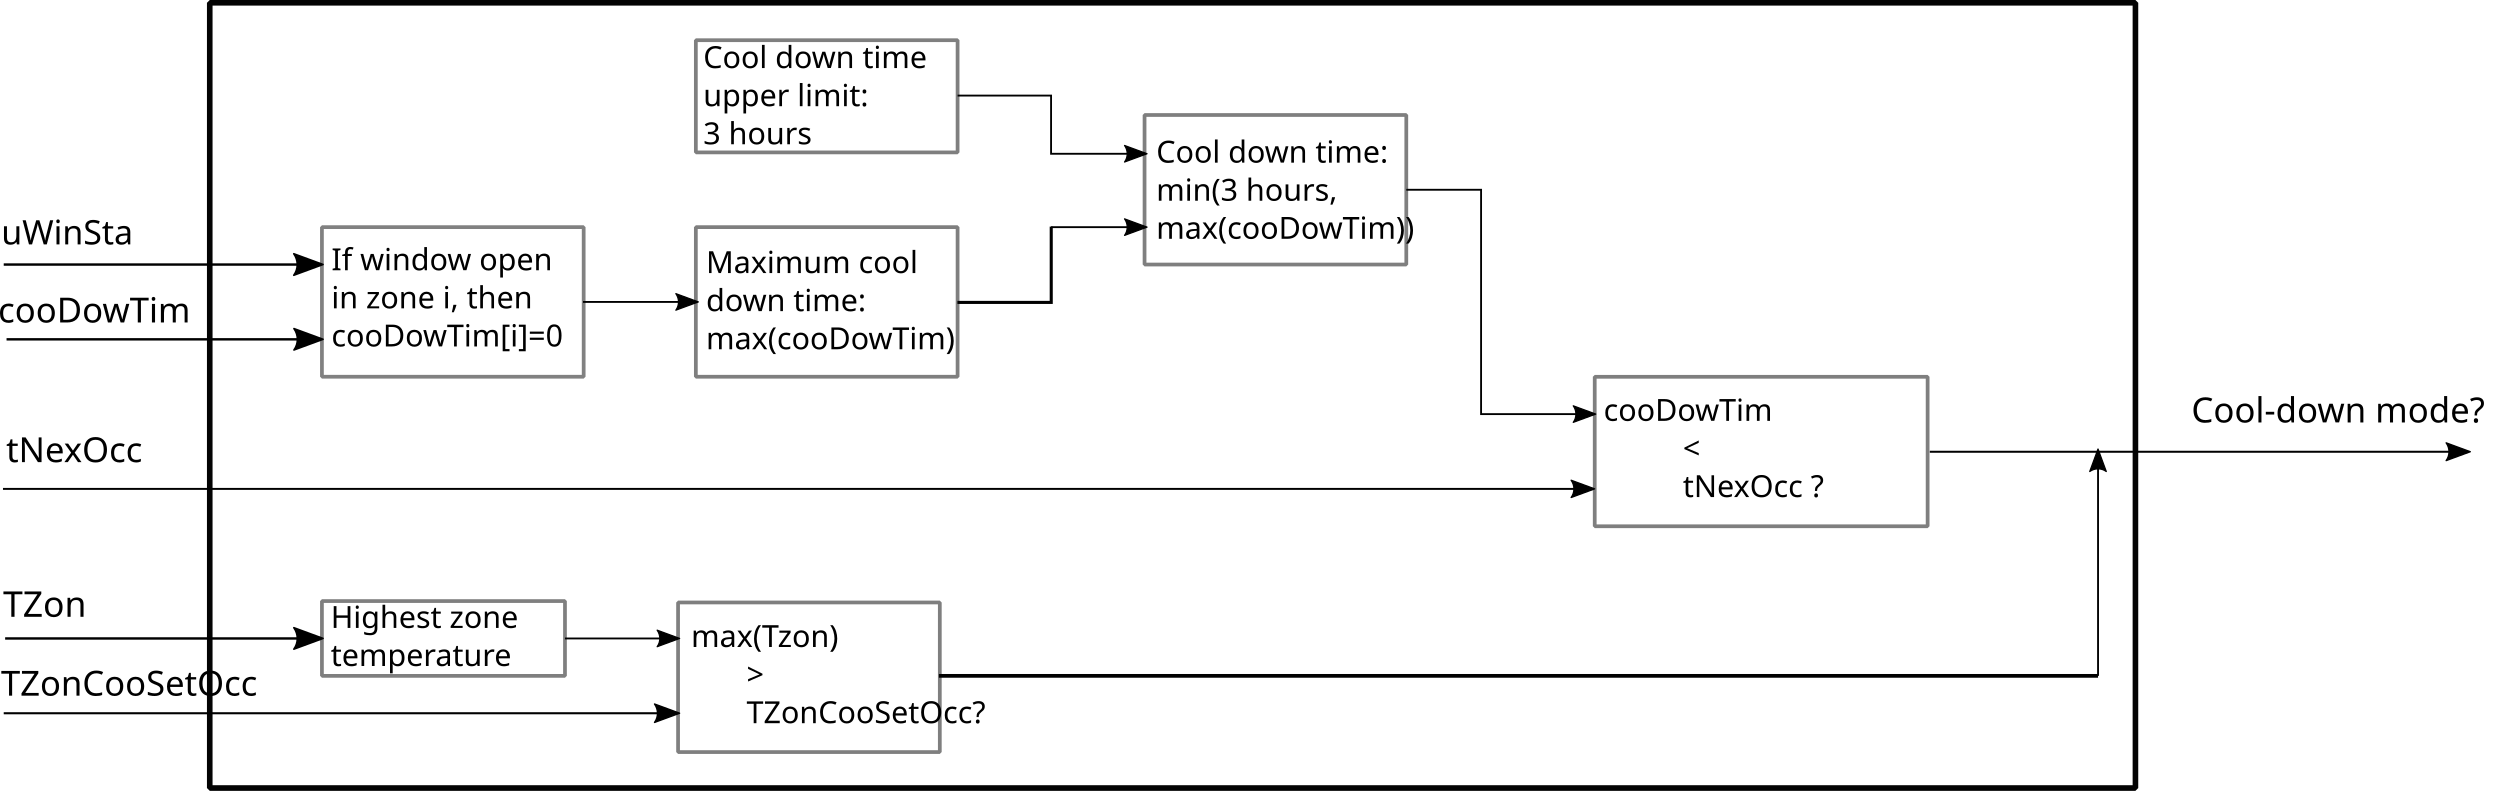
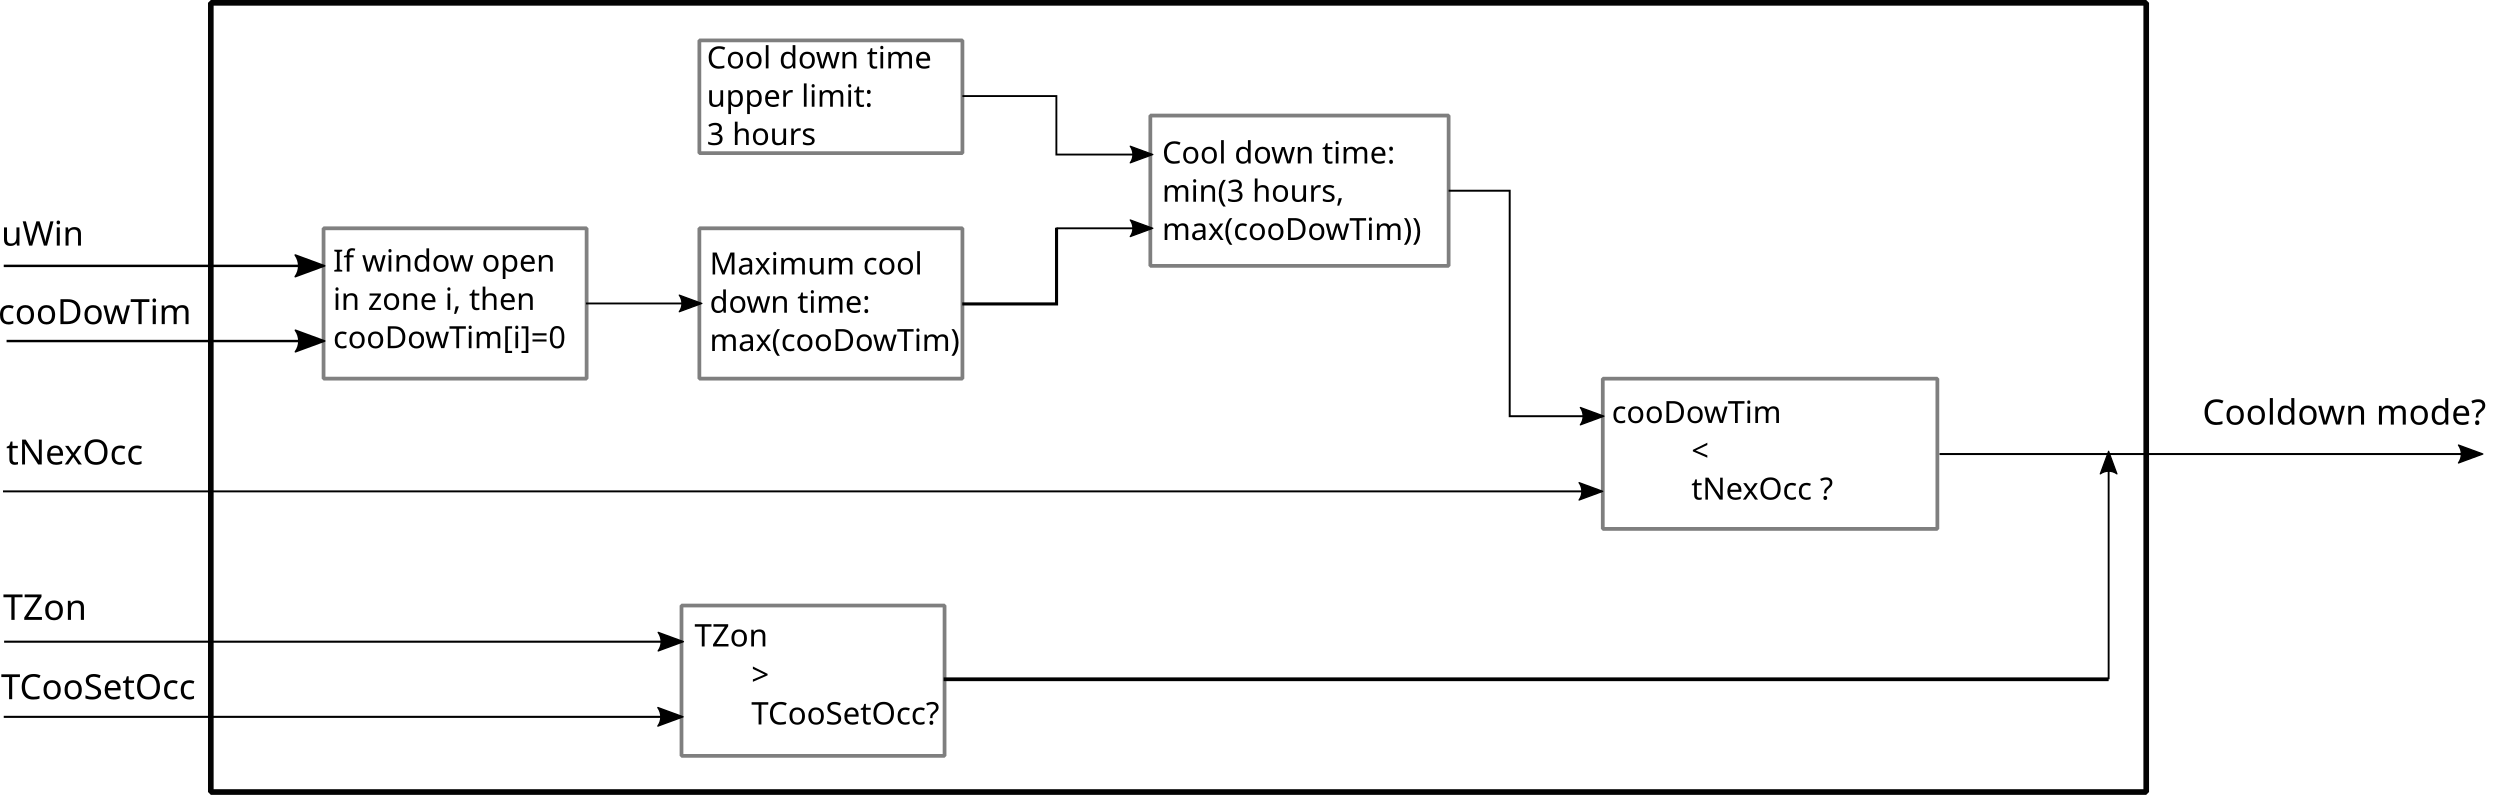
- <svg xmlns="http://www.w3.org/2000/svg" width="188.692mm" height="59.69mm" viewBox="0 0 668.593 211.5" id="svg2" version="1.1">
+ <svg xmlns="http://www.w3.org/2000/svg" width="187.743mm" height="59.69mm" viewBox="0 0 665.233 211.5" id="svg2" version="1.1">
  <defs id="defs4">
    <marker orient="auto" refY="0" refX="0" id="marker5475" style="overflow:visible">
      <path id="path5477" style="fill:#000000;fill-opacity:1;fill-rule:evenodd;stroke:#000000;stroke-width:0.625;stroke-linejoin:round;stroke-opacity:1" d="M 8.719,4.034 -2.207,0.016 8.719,-4.002 c -1.745,2.372 -1.735,5.617 -6e-7,8.035 z" transform="matrix(-1.1,0,0,-1.1,-1.1,0)" />
    </marker>
    <marker style="overflow:visible" id="marker5387" refX="0" refY="0" orient="auto">
      <path transform="matrix(-1.1,0,0,-1.1,-1.1,0)" d="M 8.719,4.034 -2.207,0.016 8.719,-4.002 c -1.745,2.372 -1.735,5.617 -6e-7,8.035 z" style="fill:#000000;fill-opacity:1;fill-rule:evenodd;stroke:#000000;stroke-width:0.625;stroke-linejoin:round;stroke-opacity:1" id="path5389" />
    </marker>
    <marker orient="auto" refY="0" refX="0" id="marker5305" style="overflow:visible">
      <path id="path5307" style="fill:#000000;fill-opacity:1;fill-rule:evenodd;stroke:#000000;stroke-width:0.625;stroke-linejoin:round;stroke-opacity:1" d="M 8.719,4.034 -2.207,0.016 8.719,-4.002 c -1.745,2.372 -1.735,5.617 -6e-7,8.035 z" transform="matrix(-1.1,0,0,-1.1,-1.1,0)" />
    </marker>
    <marker style="overflow:visible" id="marker5229" refX="0" refY="0" orient="auto">
      <path transform="matrix(-1.1,0,0,-1.1,-1.1,0)" d="M 8.719,4.034 -2.207,0.016 8.719,-4.002 c -1.745,2.372 -1.735,5.617 -6e-7,8.035 z" style="fill:#000000;fill-opacity:1;fill-rule:evenodd;stroke:#000000;stroke-width:0.625;stroke-linejoin:round;stroke-opacity:1" id="path5231" />
    </marker>
    <marker orient="auto" refY="0" refX="0" id="marker5159" style="overflow:visible">
      <path id="path5161" style="fill:#000000;fill-opacity:1;fill-rule:evenodd;stroke:#000000;stroke-width:0.625;stroke-linejoin:round;stroke-opacity:1" d="M 8.719,4.034 -2.207,0.016 8.719,-4.002 c -1.745,2.372 -1.735,5.617 -6e-7,8.035 z" transform="matrix(-1.1,0,0,-1.1,-1.1,0)" />
    </marker>
    <marker style="overflow:visible" id="marker5095" refX="0" refY="0" orient="auto">
      <path transform="matrix(-1.1,0,0,-1.1,-1.1,0)" d="M 8.719,4.034 -2.207,0.016 8.719,-4.002 c -1.745,2.372 -1.735,5.617 -6e-7,8.035 z" style="fill:#000000;fill-opacity:1;fill-rule:evenodd;stroke:#000000;stroke-width:0.625;stroke-linejoin:round;stroke-opacity:1" id="path5097" />
    </marker>
    <marker orient="auto" refY="0" refX="0" id="marker5037" style="overflow:visible">
      <path id="path5039" style="fill:#000000;fill-opacity:1;fill-rule:evenodd;stroke:#000000;stroke-width:0.625;stroke-linejoin:round;stroke-opacity:1" d="M 8.719,4.034 -2.207,0.016 8.719,-4.002 c -1.745,2.372 -1.735,5.617 -6e-7,8.035 z" transform="matrix(-1.1,0,0,-1.1,-1.1,0)" />
    </marker>
-     <marker style="overflow:visible" id="marker4985" refX="0" refY="0" orient="auto">
-       <path transform="matrix(-1.1,0,0,-1.1,-1.1,0)" d="M 8.719,4.034 -2.207,0.016 8.719,-4.002 c -1.745,2.372 -1.735,5.617 -6e-7,8.035 z" style="fill:#000000;fill-opacity:1;fill-rule:evenodd;stroke:#000000;stroke-width:0.625;stroke-linejoin:round;stroke-opacity:1" id="path4987" />
-     </marker>
    <marker orient="auto" refY="0" refX="0" id="marker4939" style="overflow:visible">
      <path id="path4941" style="fill:#000000;fill-opacity:1;fill-rule:evenodd;stroke:#000000;stroke-width:0.625;stroke-linejoin:round;stroke-opacity:1" d="M 8.719,4.034 -2.207,0.016 8.719,-4.002 c -1.745,2.372 -1.735,5.617 -6e-7,8.035 z" transform="matrix(-1.1,0,0,-1.1,-1.1,0)" />
    </marker>
    <marker style="overflow:visible" id="marker4899" refX="0" refY="0" orient="auto">
      <path transform="matrix(-1.1,0,0,-1.1,-1.1,0)" d="M 8.719,4.034 -2.207,0.016 8.719,-4.002 c -1.745,2.372 -1.735,5.617 -6e-7,8.035 z" style="fill:#000000;fill-opacity:1;fill-rule:evenodd;stroke:#000000;stroke-width:0.625;stroke-linejoin:round;stroke-opacity:1" id="path4901" />
    </marker>
    <marker style="overflow:visible" id="marker4865" refX="0" refY="0" orient="auto">
      <path transform="matrix(-1.1,0,0,-1.1,-1.1,0)" d="M 8.719,4.034 -2.207,0.016 8.719,-4.002 c -1.745,2.372 -1.735,5.617 -6e-7,8.035 z" style="fill:#000000;fill-opacity:1;fill-rule:evenodd;stroke:#000000;stroke-width:0.625;stroke-linejoin:round;stroke-opacity:1" id="path4867" />
    </marker>
    <marker orient="auto" refY="0" refX="0" id="Arrow2Lend" style="overflow:visible">
      <path id="path4568" style="fill:#000000;fill-opacity:1;fill-rule:evenodd;stroke:#000000;stroke-width:0.625;stroke-linejoin:round;stroke-opacity:1" d="M 8.719,4.034 -2.207,0.016 8.719,-4.002 c -1.745,2.372 -1.735,5.617 -6e-7,8.035 z" transform="matrix(-1.1,0,0,-1.1,-1.1,0)" />
    </marker>
  </defs>
  <g id="layer1" transform="translate(76.09527,-191.6122)">
-     <path style="fill:none;fill-rule:evenodd;stroke:#000000;stroke-width:0.5;stroke-linecap:butt;stroke-linejoin:miter;stroke-miterlimit:4;stroke-dasharray:none;stroke-opacity:1;marker-end:url(#marker5305)" d="m 79.819,272.362 30.181,0" id="path4138" />
-     <path style="fill:none;fill-rule:evenodd;stroke:#000000;stroke-width:0.522;stroke-linecap:butt;stroke-linejoin:miter;stroke-miterlimit:4;stroke-dasharray:none;stroke-opacity:1;marker-end:url(#marker4899)" d="m -75.299,322.362 424.971,0" id="path4140" />
+     <path style="fill:none;fill-rule:evenodd;stroke:#000000;stroke-width:0.5;stroke-linecap:butt;stroke-linejoin:miter;stroke-miterlimit:4;stroke-dasharray:none;stroke-opacity:1;marker-end:url(#marker5305)" d="M 79.819,272.362 H 110" id="path4138" />
+     <path style="fill:none;fill-rule:evenodd;stroke:#000000;stroke-width:0.522;stroke-linecap:butt;stroke-linejoin:miter;stroke-miterlimit:4;stroke-dasharray:none;stroke-opacity:1;marker-end:url(#marker4899)" d="M -75.299,322.362 H 349.672" id="path4140" />
    <rect style="opacity:0.5;fill:none;fill-opacity:0;stroke:#000000;stroke-width:1;stroke-linecap:butt;stroke-linejoin:bevel;stroke-miterlimit:4;stroke-dasharray:none;stroke-dashoffset:0;stroke-opacity:1" id="rect4148" width="70" height="40" x="110" y="252.362" />
    <rect style="opacity:0.5;fill:none;fill-opacity:0;stroke:#000000;stroke-width:1;stroke-linecap:butt;stroke-linejoin:bevel;stroke-miterlimit:4;stroke-dasharray:none;stroke-dashoffset:0;stroke-opacity:1" id="rect4150" width="70" height="30" x="110" y="202.362" />
-     <rect style="opacity:0.5;fill:none;fill-opacity:0;stroke:#000000;stroke-width:1;stroke-linecap:butt;stroke-linejoin:bevel;stroke-miterlimit:4;stroke-dasharray:none;stroke-dashoffset:0;stroke-opacity:1" id="rect4152" width="70" height="40" x="230" y="222.362" />
-     <path style="fill:none;fill-rule:evenodd;stroke:#000000;stroke-width:0.5;stroke-linecap:butt;stroke-linejoin:miter;stroke-miterlimit:4;stroke-dasharray:none;stroke-opacity:1;marker-end:url(#marker5159)" d="m 180,217.173 25,0 0,15.565 25,0" id="path4154" />
-     <path style="fill:none;fill-rule:evenodd;stroke:#000000;stroke-width:0.824px;stroke-linecap:butt;stroke-linejoin:miter;stroke-opacity:1" d="m 179.955,272.487 25.088,0 0,-20.275" id="path4156" />
-     <path style="fill:none;fill-rule:evenodd;stroke:#000000;stroke-width:0.5;stroke-linecap:butt;stroke-linejoin:miter;stroke-miterlimit:4;stroke-dasharray:none;stroke-opacity:1;marker-end:url(#marker5229)" d="m 205,252.362 25,0" id="path4161" />
+     <rect style="opacity:0.5;fill:none;fill-opacity:0;stroke:#000000;stroke-width:0.999;stroke-linecap:butt;stroke-linejoin:bevel;stroke-miterlimit:4;stroke-dasharray:none;stroke-dashoffset:0;stroke-opacity:1" id="rect4152" width="79.375" height="40" x="230" y="222.362" />
+     <path style="fill:none;fill-rule:evenodd;stroke:#000000;stroke-width:0.5;stroke-linecap:butt;stroke-linejoin:miter;stroke-miterlimit:4;stroke-dasharray:none;stroke-opacity:1;marker-end:url(#marker5159)" d="m 180,217.173 h 25 v 15.565 h 25" id="path4154" />
+     <path style="fill:none;fill-rule:evenodd;stroke:#000000;stroke-width:0.824px;stroke-linecap:butt;stroke-linejoin:miter;stroke-opacity:1" d="m 179.955,272.487 h 25.088 v -20.275" id="path4156" />
+     <path style="fill:none;fill-rule:evenodd;stroke:#000000;stroke-width:0.5;stroke-linecap:butt;stroke-linejoin:miter;stroke-miterlimit:4;stroke-dasharray:none;stroke-opacity:1;marker-end:url(#marker5229)" d="m 205,252.362 h 25" id="path4161" />
    <rect style="opacity:0.5;fill:none;fill-opacity:0;stroke:#000000;stroke-width:1;stroke-linecap:butt;stroke-linejoin:bevel;stroke-miterlimit:4;stroke-dasharray:none;stroke-dashoffset:0;stroke-opacity:1" id="rect4163" width="89.031" height="39.973" x="350.394" y="292.376" />
-     <path style="fill:none;fill-rule:evenodd;stroke:#000000;stroke-width:0.5;stroke-linecap:butt;stroke-linejoin:miter;stroke-miterlimit:4;stroke-dasharray:none;stroke-opacity:1;marker-end:url(#marker5095)" d="m 300,242.362 20,0 0,60 30,0" id="path4167" />
+     <path style="fill:none;fill-rule:evenodd;stroke:#000000;stroke-width:0.521;stroke-linecap:butt;stroke-linejoin:miter;stroke-miterlimit:4;stroke-dasharray:none;stroke-opacity:1;marker-end:url(#marker5095)" d="M 309.375,242.362 H 325.625 v 60 H 350" id="path4167" />
    <rect style="opacity:0.5;fill:none;fill-opacity:0;stroke:#000000;stroke-width:1;stroke-linecap:butt;stroke-linejoin:bevel;stroke-miterlimit:4;stroke-dasharray:none;stroke-dashoffset:0;stroke-opacity:0.985" id="rect4169" width="70" height="40" x="10" y="252.362" />
-     <path style="fill:none;fill-rule:evenodd;stroke:#000000;stroke-width:0.65;stroke-linecap:butt;stroke-linejoin:miter;stroke-miterlimit:4;stroke-dasharray:none;stroke-opacity:1;marker-end:url(#marker5387)" d="m -75.1,262.362 84.522,0" id="path4171" />
-     <path style="fill:none;fill-rule:evenodd;stroke:#000000;stroke-width:0.647;stroke-linecap:butt;stroke-linejoin:miter;stroke-miterlimit:4;stroke-dasharray:none;stroke-opacity:1;marker-end:url(#marker5475)" d="m -74.345,282.362 83.78,0" id="path4173" />
-     <path style="fill:none;fill-rule:evenodd;stroke:#000000;stroke-width:0.649;stroke-linecap:butt;stroke-linejoin:miter;stroke-miterlimit:4;stroke-dasharray:none;stroke-opacity:1;marker-end:url(#marker4985)" d="m -74.722,362.362 84.151,0" id="path4175" />
-     <path style="fill:none;fill-rule:evenodd;stroke:#000000;stroke-width:0.557;stroke-linecap:butt;stroke-linejoin:miter;stroke-miterlimit:4;stroke-dasharray:none;stroke-opacity:1;marker-end:url(#marker5037)" d="m -75.1,382.362 180.007,0" id="path4177" />
+     <path style="fill:none;fill-rule:evenodd;stroke:#000000;stroke-width:0.65;stroke-linecap:butt;stroke-linejoin:miter;stroke-miterlimit:4;stroke-dasharray:none;stroke-opacity:1;marker-end:url(#marker5387)" d="M -75.1,262.362 H 9.423" id="path4171" />
+     <path style="fill:none;fill-rule:evenodd;stroke:#000000;stroke-width:0.647;stroke-linecap:butt;stroke-linejoin:miter;stroke-miterlimit:4;stroke-dasharray:none;stroke-opacity:1;marker-end:url(#marker5475)" d="M -74.345,282.362 H 9.435" id="path4173" />
+     <path style="fill:none;fill-rule:evenodd;stroke:#000000;stroke-width:0.556;stroke-linecap:butt;stroke-linejoin:miter;stroke-miterlimit:4;stroke-dasharray:none;stroke-opacity:1;marker-end:url(#marker5037)" d="M -75.1,382.362 H 104.907" id="path4177" />
    <rect style="opacity:0.5;fill:none;fill-opacity:0;stroke:#000000;stroke-width:1;stroke-linecap:butt;stroke-linejoin:bevel;stroke-miterlimit:4;stroke-dasharray:none;stroke-dashoffset:0;stroke-opacity:1" id="rect4179" width="70" height="40" x="105.245" y="352.74" />
    <text xml:space="preserve" style="font-style:normal;font-weight:normal;line-height:0%;font-family:sans-serif;text-align:start;letter-spacing:0px;word-spacing:0px;writing-mode:lr-tb;text-anchor:start;fill:#000000;fill-opacity:1;stroke:none;stroke-width:1px;stroke-linecap:butt;stroke-linejoin:miter;stroke-opacity:1" x="12.532" y="263.889" id="text4181">
-       <tspan id="tspan7123" x="12.532" y="263.889" style="font-size:8.15px;line-height:1.25">If window open </tspan>
-       <tspan id="tspan7125" x="12.532" y="274.076" style="font-size:8.15px;line-height:1.25">in zone i, then  </tspan>
-       <tspan id="tspan7127" x="12.532" y="284.263" style="font-size:8.15px;line-height:1.25">cooDowTim[i]=0</tspan>
+       <tspan id="tspan4197" x="12.532" y="263.889" style="font-size:8.15px;line-height:1.25">If window open </tspan>
+       <tspan id="tspan4199" x="12.532" y="274.076" style="font-size:8.15px;line-height:1.25">in zone i, then  </tspan>
+       <tspan id="tspan4201" x="12.532" y="284.263" style="font-size:8.15px;line-height:1.25">cooDowTim[i]=0</tspan>
    </text>
    <text xml:space="preserve" style="font-style:normal;font-weight:normal;line-height:0%;font-family:sans-serif;text-align:start;letter-spacing:0px;word-spacing:0px;writing-mode:lr-tb;text-anchor:start;fill:#000000;fill-opacity:1;stroke:none;stroke-width:1px;stroke-linecap:butt;stroke-linejoin:miter;stroke-opacity:1" x="112.731" y="264.644" id="text4181-9">
-       <tspan id="tspan7129" x="112.731" y="264.644" style="font-size:8.15px;line-height:1.25">Maximum cool </tspan>
-       <tspan id="tspan7131" x="112.731" y="274.831" style="font-size:8.15px;line-height:1.25">down time:</tspan>
-       <tspan id="tspan7133" x="112.731" y="285.018" style="font-size:8.15px;line-height:1.25">max(cooDowTim)</tspan>
+       <tspan id="tspan4301" x="112.731" y="264.644" style="font-size:8.15px;line-height:1.25">Maximum cool </tspan>
+       <tspan id="tspan4303" x="112.731" y="274.831" style="font-size:8.15px;line-height:1.25">down time:</tspan>
+       <tspan id="tspan4305" x="112.731" y="285.018" style="font-size:8.15px;line-height:1.25">max(cooDowTim)</tspan>
    </text>
    <text xml:space="preserve" style="font-style:normal;font-weight:normal;line-height:0%;font-family:sans-serif;text-align:start;letter-spacing:0px;word-spacing:0px;writing-mode:lr-tb;text-anchor:start;fill:#000000;fill-opacity:1;stroke:none;stroke-width:1px;stroke-linecap:butt;stroke-linejoin:miter;stroke-opacity:1" x="111.979" y="209.82" id="text4181-1">
-       <tspan id="tspan7135" x="111.979" y="209.82" style="font-size:8.15px;line-height:1.25">Cool down time</tspan>
-       <tspan id="tspan7137" x="111.979" y="220.007" style="font-size:8.15px;line-height:1.25">upper limit:</tspan>
-       <tspan id="tspan7139" x="111.979" y="230.194" style="font-size:8.15px;line-height:1.25">3 hours</tspan>
+       <tspan id="tspan4261" x="111.979" y="209.82" style="font-size:8.15px;line-height:1.25">Cool down time</tspan>
+       <tspan id="tspan4263" x="111.979" y="220.007" style="font-size:8.15px;line-height:1.25">upper limit:</tspan>
+       <tspan id="tspan4265" x="111.979" y="230.194" style="font-size:8.15px;line-height:1.25">3 hours</tspan>
    </text>
    <text xml:space="preserve" style="font-style:normal;font-weight:normal;line-height:0%;font-family:sans-serif;text-align:start;letter-spacing:0px;word-spacing:0px;writing-mode:lr-tb;text-anchor:start;fill:#000000;fill-opacity:1;stroke:none;stroke-width:1px;stroke-linecap:butt;stroke-linejoin:miter;stroke-opacity:1" x="233.129" y="235.106" id="text4181-1-7">
-       <tspan id="tspan7141" x="233.129" y="235.106" style="font-size:8.15px;line-height:1.25">Cool down time:</tspan>
-       <tspan id="tspan7143" x="233.129" y="245.293" style="font-size:8.15px;line-height:1.25">min(3 hours, </tspan>
-       <tspan id="tspan7145" x="233.129" y="255.48" style="font-size:8.15px;line-height:1.25">max(cooDowTim))</tspan>
+       <tspan id="tspan4295" x="233.129" y="235.106" style="font-size:8.15px;line-height:1.25">Cool down time:</tspan>
+       <tspan id="tspan4297" x="233.129" y="245.293" style="font-size:8.15px;line-height:1.25">min(3 hours, </tspan>
+       <tspan id="tspan4299" x="233.129" y="255.48" style="font-size:8.15px;line-height:1.25">max(cooDowTim))</tspan>
    </text>
    <text xml:space="preserve" style="font-style:normal;font-weight:normal;line-height:0%;font-family:sans-serif;text-align:start;letter-spacing:0px;word-spacing:0px;writing-mode:lr-tb;text-anchor:start;fill:#000000;fill-opacity:1;stroke:none;stroke-width:1px;stroke-linecap:butt;stroke-linejoin:miter;stroke-opacity:1" x="-74.449" y="315.202" id="text4181-3">
      <tspan id="tspan4331" x="-74.449" y="315.202" style="font-size:9.255px;line-height:1.25">tNexOcc</tspan>
    </text>
    <text xml:space="preserve" style="font-style:normal;font-weight:normal;line-height:0%;font-family:sans-serif;text-align:start;letter-spacing:0px;word-spacing:0px;writing-mode:lr-tb;text-anchor:start;fill:#000000;fill-opacity:1;stroke:none;stroke-width:1px;stroke-linecap:butt;stroke-linejoin:miter;stroke-opacity:1" x="-75.749" y="256.967" id="text4181-3-3">
-       <tspan id="tspan4371" x="-75.749" y="256.967" style="font-size:9.045px;line-height:1.25">uWinSta</tspan>
+       <tspan id="tspan4371" x="-75.749" y="256.967" style="font-size:9.045px;line-height:1.25">uWin</tspan>
    </text>
    <text xml:space="preserve" style="font-style:normal;font-weight:normal;line-height:0%;font-family:sans-serif;text-align:start;letter-spacing:0px;word-spacing:0px;writing-mode:lr-tb;text-anchor:start;fill:#000000;fill-opacity:1;stroke:none;stroke-width:1px;stroke-linecap:butt;stroke-linejoin:miter;stroke-opacity:1" x="-76.608" y="277.86" id="text4181-3-3-4">
-       <tspan id="tspan7121" x="-76.608" y="277.86" style="font-size:9.286px;line-height:1.25">cooDowTim</tspan>
+       <tspan y="277.86" x="-76.608" id="tspan4351-8" style="font-size:9.286px;line-height:1.25">cooDowTim</tspan>
    </text>
    <text xml:space="preserve" style="font-style:normal;font-weight:normal;line-height:0%;font-family:sans-serif;text-align:start;letter-spacing:0px;word-spacing:0px;writing-mode:lr-tb;text-anchor:start;fill:#000000;fill-opacity:1;stroke:none;stroke-width:1px;stroke-linecap:butt;stroke-linejoin:miter;stroke-opacity:1" x="352.769" y="304.173" id="text4181-1-7-1">
-       <tspan id="tspan7147" x="352.769" y="304.173" style="font-size:8.15px;line-height:1.25">cooDowTim </tspan>
-       <tspan id="tspan7149" x="352.769" y="314.36" style="font-size:8.15px;line-height:1.25">          &lt; </tspan>
-       <tspan id="tspan7151" x="352.769" y="324.547" style="font-size:8.15px;line-height:1.25">          tNexOcc ?</tspan>
+       <tspan id="tspan4399" x="352.769" y="304.173" style="font-size:8.15px;line-height:1.25">cooDowTim </tspan>
+       <tspan id="tspan4401" x="352.769" y="314.36" style="font-size:8.15px;line-height:1.25">          &lt; </tspan>
+       <tspan id="tspan4403" x="352.769" y="324.547" style="font-size:8.15px;line-height:1.25">          tNexOcc ?</tspan>
    </text>
    <text xml:space="preserve" style="font-style:normal;font-variant:normal;font-weight:normal;font-stretch:normal;font-size:9.478px;line-height:0%;font-family:sans-serif;-inkscape-font-specification:'sans-serif, Normal';font-variant-ligatures:normal;font-variant-caps:normal;font-variant-numeric:normal;font-feature-settings:normal;text-align:start;letter-spacing:0px;word-spacing:0px;writing-mode:lr-tb;text-anchor:start;fill:#000000;fill-opacity:1;stroke:none;stroke-width:0.79px;stroke-linecap:butt;stroke-linejoin:miter;stroke-opacity:1" x="-75.274" y="356.561" id="text4181-3-36">
-       <tspan id="tspan4737" x="-75.274" y="356.561" style="stroke-width:0.79px">TZon</tspan>
+       <tspan id="tspan7359" x="-75.274" y="356.561" style="stroke-width:0.79px">TZon</tspan>
    </text>
    <text xml:space="preserve" style="font-style:normal;font-weight:normal;line-height:0%;font-family:sans-serif;text-align:start;letter-spacing:0px;word-spacing:0px;writing-mode:lr-tb;text-anchor:start;fill:#000000;fill-opacity:1;stroke:none;stroke-width:1px;stroke-linecap:butt;stroke-linejoin:miter;stroke-opacity:1" x="-75.835" y="377.657" id="text4181-3-36-1">
-       <tspan id="tspan7155" x="-75.835" y="377.657" style="font-size:9.255px;line-height:1.25">TZonCooSetOcc</tspan>
+       <tspan id="tspan4443" x="-75.835" y="377.657" style="font-size:9.255px;line-height:1.25">TCooSetOcc</tspan>
    </text>
-     <rect style="opacity:0.5;fill:none;fill-opacity:0;stroke:#000000;stroke-width:1;stroke-linecap:butt;stroke-linejoin:bevel;stroke-miterlimit:4;stroke-dasharray:none;stroke-dashoffset:0;stroke-opacity:1" id="rect4445" width="65" height="20" x="10" y="352.362" />
-     <path style="fill:none;fill-rule:evenodd;stroke:#000000;stroke-width:0.5;stroke-linecap:butt;stroke-linejoin:miter;stroke-miterlimit:4;stroke-dasharray:none;stroke-opacity:1;marker-end:url(#marker4939)" d="m 75,362.362 30,0" id="path4449" />
-     <text xml:space="preserve" style="font-style:normal;font-weight:normal;line-height:0%;font-family:sans-serif;text-align:start;letter-spacing:0px;word-spacing:0px;writing-mode:lr-tb;text-anchor:start;fill:#000000;fill-opacity:1;stroke:none;stroke-width:1px;stroke-linecap:butt;stroke-linejoin:miter;stroke-opacity:1" x="12.358" y="359.543" id="text4181-91">
-       <tspan id="tspan7157" x="12.358" y="359.543" style="font-size:8.15px;line-height:1.25">Highest zone</tspan>
-       <tspan id="tspan7159" x="12.358" y="369.73" style="font-size:8.15px;line-height:1.25">temperature</tspan>
-     </text>
-     <text xml:space="preserve" style="font-style:normal;font-weight:normal;line-height:0%;font-family:sans-serif;text-align:start;letter-spacing:0px;word-spacing:0px;writing-mode:lr-tb;text-anchor:start;fill:#000000;fill-opacity:1;stroke:none;stroke-width:1px;stroke-linecap:butt;stroke-linejoin:miter;stroke-opacity:1" x="108.731" y="364.644" id="text4181-9-5">
-       <tspan id="tspan7167" x="108.731" y="364.644" style="font-size:8.15px;line-height:1.25">max(Tzon)</tspan>
-       <tspan id="tspan7169" x="108.731" y="374.831" style="font-size:8.15px;line-height:1.25">       &gt;</tspan>
-       <tspan id="tspan7171" x="108.731" y="385.018" style="font-size:8.15px;line-height:1.25">       TZonCooSetOcc?</tspan>
-     </text>
-     <path style="fill:none;fill-rule:evenodd;stroke:#000000;stroke-width:1px;stroke-linecap:butt;stroke-linejoin:miter;stroke-opacity:1" d="m 175,372.362 310,0" id="path4509" />
-     <path style="fill:none;fill-rule:evenodd;stroke:#000000;stroke-width:0.537;stroke-linecap:butt;stroke-linejoin:miter;stroke-miterlimit:4;stroke-dasharray:none;stroke-opacity:1;marker-end:url(#Arrow2Lend)" d="m 440,312.429 143.839,0" id="path4513" />
-     <path style="fill:none;fill-rule:evenodd;stroke:#000000;stroke-width:0.5;stroke-linecap:butt;stroke-linejoin:miter;stroke-miterlimit:4;stroke-dasharray:none;stroke-opacity:1;marker-end:url(#marker4865)" d="m 485,372.362 0,-60" id="path4515" />
+     <path style="fill:none;fill-rule:evenodd;stroke:#000000;stroke-width:0.556;stroke-linecap:butt;stroke-linejoin:miter;stroke-miterlimit:4;stroke-dasharray:none;stroke-opacity:1;marker-end:url(#marker4939)" d="M -75,362.362 H 105" id="path4449" />
+     <path style="fill:none;fill-rule:evenodd;stroke:#000000;stroke-width:1px;stroke-linecap:butt;stroke-linejoin:miter;stroke-opacity:1" d="M 175,372.362 H 485" id="path4509" />
+     <path style="fill:none;fill-rule:evenodd;stroke:#000000;stroke-width:0.537;stroke-linecap:butt;stroke-linejoin:miter;stroke-miterlimit:4;stroke-dasharray:none;stroke-opacity:1;marker-end:url(#Arrow2Lend)" d="M 440,312.429 H 583.839" id="path4513" />
+     <path style="fill:none;fill-rule:evenodd;stroke:#000000;stroke-width:0.5;stroke-linecap:butt;stroke-linejoin:miter;stroke-miterlimit:4;stroke-dasharray:none;stroke-opacity:1;marker-end:url(#marker4865)" d="m 485,372.362 v -60" id="path4515" />
    <text xml:space="preserve" style="font-style:normal;font-weight:normal;line-height:0%;font-family:sans-serif;text-align:start;letter-spacing:0px;word-spacing:0px;writing-mode:lr-tb;text-anchor:start;fill:#000000;fill-opacity:1;stroke:none;stroke-width:1px;stroke-linecap:butt;stroke-linejoin:miter;stroke-opacity:1" x="509.963" y="304.595" id="text4181-1-7-1-9">
-       <tspan id="tspan7153" x="509.963" y="304.595" style="font-size:9.3px;line-height:1.25">Cool-down mode?</tspan>
+       <tspan id="tspan4541" x="509.963" y="304.595" style="font-size:9.3px;line-height:1.25">Cooldown mode?</tspan>
    </text>
    <rect style="opacity:1;fill:none;fill-opacity:0;stroke:#000000;stroke-width:1.5;stroke-linecap:butt;stroke-linejoin:bevel;stroke-miterlimit:4;stroke-dasharray:none;stroke-dashoffset:0;stroke-opacity:0.985" id="rect7100" width="515" height="210" x="-20" y="192.362" />
+     <text xml:space="preserve" style="font-style:normal;font-weight:normal;font-size:8.304px;line-height:125%;font-family:sans-serif;letter-spacing:0px;word-spacing:0px;fill:#000000;fill-opacity:1;stroke:none;stroke-width:0.208px;stroke-linecap:butt;stroke-linejoin:miter;stroke-opacity:1" x="108.711" y="363.626" id="text7363">
+       <tspan id="tspan7361" x="108.711" y="363.626" style="stroke-width:0.208px">TZon</tspan>
+       <tspan x="108.711" y="374.006" style="stroke-width:0.208px" id="tspan7365">       &gt;</tspan>
+       <tspan x="108.711" y="384.386" style="stroke-width:0.208px" id="tspan7367">       TCooSetOcc?</tspan>
+     </text>
  </g>
</svg>
